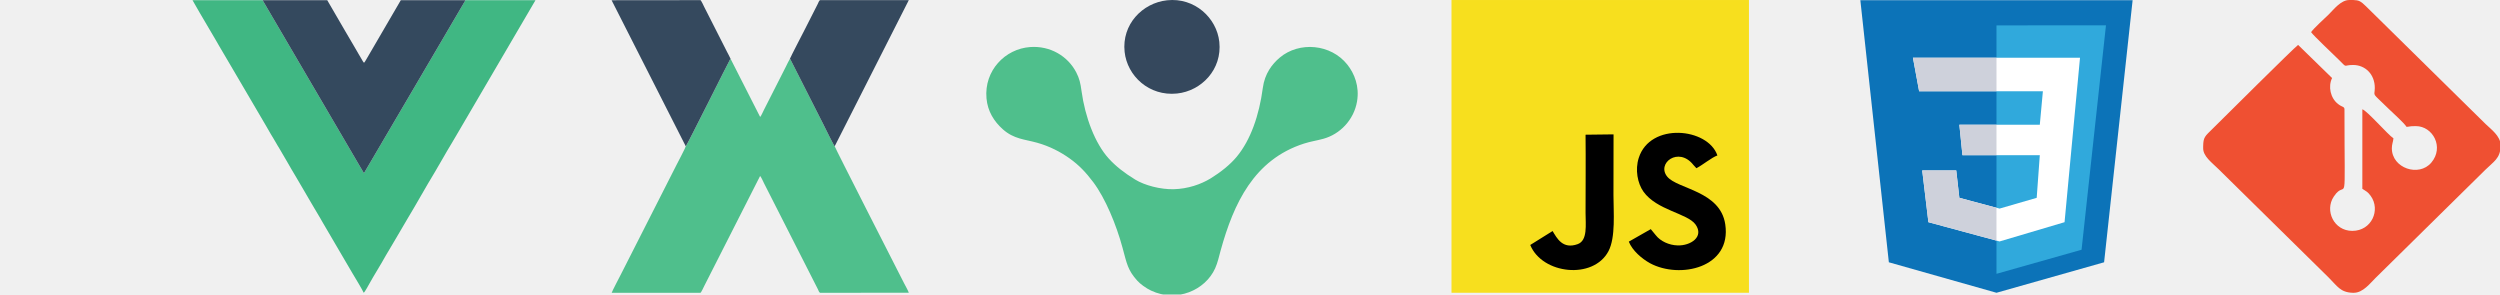
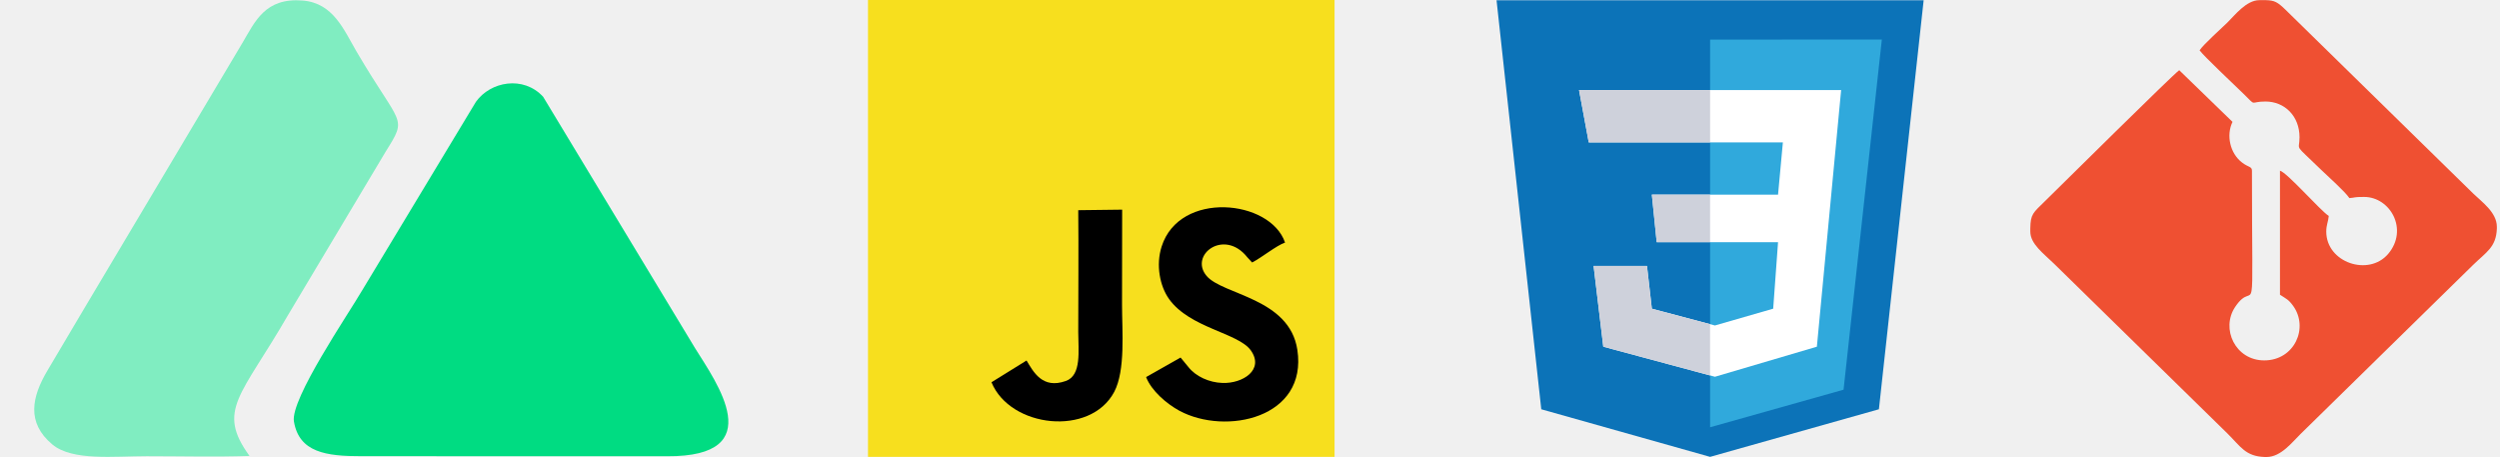
- <svg xmlns="http://www.w3.org/2000/svg" width="450" height="53" viewBox="0 0 450 53" fill="none">
+ <svg xmlns="http://www.w3.org/2000/svg" width="290" height="53" viewBox="0 0 290 53" fill="none">
  <g clip-path="url(#clip0_163_2)">
-     <rect width="450" height="53" />
-     <path fill-rule="evenodd" clip-rule="evenodd" d="M415.99 5.782C416.43 6.423 419.953 9.74 421 10.771C422.609 12.355 421.669 11.696 423.549 11.696C425.764 11.696 427.463 13.383 427.463 15.817C427.463 17.521 426.718 16.4 429.938 19.567C430.745 20.358 432.672 22.062 433.186 22.837C433.96 22.779 433.583 22.703 434.874 22.703C437.879 22.703 440.003 26.465 437.635 29.276C435.389 31.919 430.532 30.276 430.532 26.694C430.532 25.948 430.758 25.559 430.821 24.899C429.818 24.244 426.057 19.897 425.221 19.675V33.984C425.949 34.461 426.193 34.524 426.722 35.255C428.557 37.792 426.889 41.558 423.414 41.558C420.092 41.558 418.405 37.9 420.076 35.391C422.518 31.731 422.005 39.334 422.005 19.678C422.005 19.168 421.594 19.302 420.869 18.735C419.47 17.66 419.034 15.568 419.775 14.045L413.66 8.084C412.977 8.547 399.926 21.543 398.286 23.156C396.859 24.562 396.599 24.682 396.57 26.338V26.694C396.57 28.13 398.071 29.203 399.334 30.444L419.181 49.98C420.731 51.519 421.26 52.623 423.475 52.7H423.687C425.355 52.7 426.647 50.952 427.57 50.057L447.344 30.58C448.894 29.055 450.029 28.518 450.108 26.352V26.145C450.108 24.473 448.347 23.246 447.423 22.337L425.888 1.142C424.934 0.203 424.582 0.035 423.628 0.005H423.402H423.144H422.855C421.353 0.005 420.031 1.753 419.181 2.59C418.394 3.367 416.525 5.026 415.996 5.787V5.784L415.99 5.782Z" fill="#EF5032" />
-     <path fill-rule="evenodd" clip-rule="evenodd" d="M123.44 26.331C123.406 26.578 122.008 29.215 121.781 29.666L111.759 49.392C111.497 49.907 110.202 52.373 110.1 52.704H126.076C126.22 52.666 126.701 51.595 126.801 51.401L136.819 31.675C136.997 31.821 137.373 32.69 137.522 32.981L147.23 52.082C147.33 52.28 147.414 52.596 147.608 52.704L163.585 52.691C163.454 52.28 162.976 51.461 162.752 51.019C161.445 48.459 150.277 26.565 150.245 26.329C150.062 26.168 148.46 22.884 148.204 22.379L142.324 10.794C142.259 10.669 142.261 10.591 142.155 10.641C141.917 11.034 141.694 11.534 141.479 11.958L137.508 19.777C137.361 20.065 136.997 20.909 136.826 21.052L131.531 10.642C131.415 10.632 131.484 10.619 131.411 10.709C131.255 10.898 123.677 26.126 123.442 26.331H123.44Z" fill="#4FBF8C" />
-     <path fill-rule="evenodd" clip-rule="evenodd" d="M123.44 26.33C123.675 26.125 131.253 10.898 131.409 10.709C131.485 10.617 131.415 10.631 131.53 10.642C131.35 10.216 131.076 9.745 130.848 9.296L127.463 2.632C127.23 2.173 127.015 1.751 126.785 1.299C126.688 1.108 126.218 0.063 126.077 0.026L110.086 0.043L123.438 26.332L123.44 26.33Z" fill="#35495E" />
-     <path fill-rule="evenodd" clip-rule="evenodd" d="M142.155 10.641C142.261 10.591 142.259 10.669 142.324 10.794L148.204 22.379C148.46 22.886 150.062 26.17 150.245 26.329L163.585 0.023H147.608C147.409 0.134 147.319 0.468 147.215 0.674L144.853 5.325C144.487 6.041 142.423 10.01 142.155 10.641V10.641Z" fill="#35495E" />
-     <path d="M314.811 0.002H261.271V52.698H314.811V0.002Z" fill="#F7DF1E" />
-     <path fill-rule="evenodd" clip-rule="evenodd" d="M297.145 41.242L293.187 43.496C293.809 45.096 295.54 46.574 297.009 47.382C302.351 50.262 311.73 48.219 310.544 40.363C309.649 34.372 301.988 34.03 300.134 31.835C298.083 29.413 302.153 26.308 304.806 29.683L305.353 30.28C306.478 29.697 308.114 28.34 309.131 27.981C307.432 22.994 297.023 21.963 294.973 28.43C294.29 30.568 294.761 33.002 295.823 34.496C298.205 37.843 303.728 38.392 305.186 40.395C306.81 42.653 304.261 44.264 301.952 44.174C300.435 44.13 298.885 43.428 298.039 42.338L297.143 41.245V41.242H297.145Z" fill="black" />
-     <path fill-rule="evenodd" clip-rule="evenodd" d="M275.445 44.097C277.601 49.369 286.799 50.386 289.529 45.204C290.835 42.709 290.424 38.184 290.424 35.135L290.439 24.186L285.4 24.247C285.449 28.922 285.4 33.611 285.4 38.303C285.4 40.441 285.811 43.292 283.976 43.947C281.275 44.92 280.243 42.872 279.467 41.586L275.445 44.095V44.097Z" fill="black" />
-     <path fill-rule="evenodd" clip-rule="evenodd" d="M83.785 0.034L65.509 31.175L47.269 0.034H34.65L35.49 1.497C35.667 1.799 35.812 2.062 35.988 2.364L38.932 7.373C39.091 7.66 39.253 7.918 39.412 8.21L41.893 12.427C42.569 13.552 43.176 14.65 43.857 15.775L47.784 22.471C48.124 23.05 48.428 23.566 48.749 24.145C48.924 24.417 49.084 24.694 49.247 24.968C49.425 25.259 49.568 25.531 49.746 25.819C49.923 26.12 50.049 26.364 50.245 26.655C51.21 28.237 52.207 30.081 53.174 31.662L54.655 34.189C55.547 35.787 56.689 37.614 57.617 39.226C57.776 39.533 57.92 39.757 58.097 40.063C58.275 40.35 58.401 40.594 58.578 40.885L61.539 45.94C62.216 47.052 62.827 48.179 63.502 49.287C63.609 49.439 65.414 52.469 65.466 52.697C65.679 52.562 66.341 51.314 66.483 51.069C67.337 49.515 68.553 47.63 69.426 46.028C70.033 44.948 70.817 43.747 71.408 42.681L73.371 39.334C74.994 36.669 76.653 33.622 78.28 30.963C79.245 29.366 80.258 27.491 81.241 25.893C81.582 25.328 81.9 24.779 82.221 24.233L96.389 0.032H83.774H83.781L83.785 0.034Z" fill="#40B783" />
-     <path fill-rule="evenodd" clip-rule="evenodd" d="M72.146 0.033L66.024 10.536C65.936 10.69 65.631 11.22 65.525 11.297C65.382 11.207 65.148 10.732 65.044 10.566C64.901 10.289 64.759 10.079 64.596 9.805L63.705 8.27C62.669 6.566 61.6 4.631 60.566 2.897L58.904 0.037H47.269L65.509 31.179L83.785 0.037H72.149L72.146 0.033V0.033Z" fill="#34495E" />
-     <path fill-rule="evenodd" clip-rule="evenodd" d="M383.872 0.033H334.861L339.993 47.211L359.367 52.698L378.737 47.211L383.872 0.033Z" fill="#0C73B8" />
-     <path fill-rule="evenodd" clip-rule="evenodd" d="M379.074 4.564L359.367 4.567V49.287L374.681 44.953L379.074 4.564Z" fill="#30A9DC" />
-     <path fill-rule="evenodd" clip-rule="evenodd" d="M345.441 16.424L344.328 10.39H374.403L371.62 39.994L359.923 43.461L347.112 39.994L345.998 30.679H352.124L352.684 35.608L359.923 37.545L366.606 35.608L367.164 27.937H353.238L352.684 22.453H367.164L367.72 16.424H345.441Z" fill="white" />
-     <path fill-rule="evenodd" clip-rule="evenodd" d="M345.441 16.424L344.328 10.392H359.369V16.424H345.442H345.441ZM359.367 43.309L347.11 39.994L345.998 30.675H352.124L352.682 35.61L359.365 37.397V43.309H359.367ZM359.367 27.934H353.238L352.684 22.45H359.367V27.934Z" fill="#CED1DB" />
-     <path fill-rule="evenodd" clip-rule="evenodd" d="M177.567 17.687C177.773 20.035 178.923 21.866 180.535 23.294C182.524 25.054 184.467 25.068 186.714 25.702C188.976 26.339 190.905 27.361 192.503 28.495C194.253 29.738 195.48 31.062 196.777 32.778C198.953 35.658 200.942 40.46 202.061 44.614C202.836 47.488 203.008 48.63 204.698 50.509C205.243 51.116 206.248 51.863 207.206 52.313C211.794 54.478 216.944 52.259 218.73 48.288C219.198 47.248 219.399 46.221 219.726 45.047C222.066 36.621 225.704 28.739 234.719 25.843C235.88 25.471 237.01 25.306 238.19 24.985C241.169 24.173 243.697 21.615 244.269 18.253C244.73 15.549 243.795 13.23 242.515 11.622C239.551 7.899 233.871 7.427 230.375 10.354C228.987 11.518 227.648 13.246 227.306 15.831C226.651 20.755 225.119 25.197 222.599 28.227C221.423 29.642 219.713 31.007 217.918 32.109C216.165 33.184 213.798 33.996 211.267 34.058C208.872 34.116 206.029 33.357 204.339 32.326C202.416 31.152 200.854 29.943 199.57 28.53C197.107 25.822 195.315 21.092 194.673 16.371C194.481 14.962 194.307 14.154 193.724 13.029C192.21 10.105 189.053 8.211 185.441 8.467C180.892 8.788 177.131 12.731 177.568 17.683L177.567 17.687Z" fill="#4FBF8C" />
-     <path fill-rule="evenodd" clip-rule="evenodd" d="M210.054 0.055C205.645 0.533 201.896 4.387 202.431 9.336C202.899 13.674 206.845 17.358 211.869 16.832C216.264 16.373 220.013 12.493 219.476 7.539C219.012 3.24 215.049 -0.491 210.054 0.053V0.055Z" fill="#35485D" />
+     <path fill-rule="evenodd" clip-rule="evenodd" d="M255.249 5.829C255.693 6.473 259.256 9.809 260.315 10.846C261.942 12.439 260.992 11.776 262.893 11.776C265.133 11.776 266.851 13.472 266.851 15.92C266.851 17.634 266.098 16.506 269.354 19.691C270.17 20.487 272.118 22.2 272.639 22.98C273.421 22.921 273.04 22.845 274.346 22.845C277.384 22.845 279.532 26.628 277.137 29.454C274.866 32.112 269.954 30.461 269.954 26.859C269.954 26.108 270.183 25.717 270.246 25.053C269.232 24.395 265.429 20.023 264.583 19.8V34.19C265.32 34.669 265.566 34.733 266.102 35.468C267.957 38.019 266.27 41.806 262.757 41.806C259.397 41.806 257.69 38.128 259.381 35.605C261.85 31.924 261.331 39.569 261.331 19.803C261.331 19.29 260.916 19.425 260.183 18.855C258.768 17.774 258.327 15.67 259.076 14.138L252.892 8.144C252.201 8.609 239.003 21.678 237.345 23.301C235.901 24.714 235.638 24.835 235.609 26.5V26.859C235.609 28.302 237.128 29.382 238.405 30.63L258.476 50.275C260.043 51.823 260.578 52.933 262.818 53.011H263.032C264.719 53.011 266.025 51.254 266.96 50.353L286.956 30.767C288.524 29.233 289.672 28.693 289.752 26.514V26.307C289.752 24.625 287.97 23.391 287.036 22.477L265.258 1.163C264.293 0.218 263.938 0.05 262.973 0.019H262.744H262.483H262.191C260.672 0.019 259.336 1.777 258.476 2.619C257.679 3.4 255.789 5.069 255.254 5.834V5.83L255.249 5.829Z" fill="#EF5032" />
+     <path fill-rule="evenodd" clip-rule="evenodd" d="M34.111 48.89C34.702 52.473 37.853 52.928 41.934 52.913L77.417 52.922C89.445 52.992 83.098 44.312 80.656 40.381L63.027 11.223C60.741 8.74 56.91 9.44 55.221 11.824L42.047 33.65C40.438 36.418 33.679 46.289 34.109 48.896V48.892L34.111 48.89Z" fill="#00DC82" />
+     <path fill-rule="evenodd" clip-rule="evenodd" d="M28.954 52.885C25.081 47.552 27.989 45.968 33.42 36.555L44.753 17.596C47.345 13.438 46.556 14.809 41.394 6.012C39.905 3.471 38.678 0.341 35.118 0.062C30.752 -0.289 29.598 2.507 28.118 5.001C21.939 15.405 16.117 25.114 10.026 35.36C8.535 37.868 7.078 40.333 5.513 42.968C3.709 46.009 3.02 49.015 6.084 51.566C8.406 53.496 13.265 52.914 17.024 52.914C20.954 52.914 25.047 53.02 28.954 52.887V52.885Z" fill="#80EDC1" />
+     <path d="M154.87 0H100.726V52.993H154.87V0Z" fill="#F7DF1E" />
+     <path fill-rule="evenodd" clip-rule="evenodd" d="M137.004 41.473L133.001 43.74C133.63 45.348 135.381 46.834 136.866 47.648C142.268 50.543 151.753 48.489 150.554 40.588C149.649 34.564 141.902 34.22 140.026 32.013C137.953 29.577 142.069 26.454 144.751 29.849L145.305 30.449C146.442 29.863 148.096 28.498 149.125 28.137C147.407 23.122 136.881 22.085 134.807 28.588C134.116 30.738 134.593 33.187 135.667 34.689C138.076 38.055 143.661 38.607 145.136 40.62C146.778 42.891 144.2 44.512 141.866 44.422C140.331 44.377 138.764 43.671 137.908 42.575L137.002 41.476V41.473H137.004Z" fill="black" />
+     <path fill-rule="evenodd" clip-rule="evenodd" d="M115.059 44.344C117.24 49.645 126.541 50.668 129.302 45.457C130.623 42.948 130.207 38.398 130.207 35.331L130.222 24.32L125.127 24.382C125.176 29.084 125.127 33.799 125.127 38.517C125.127 40.667 125.542 43.534 123.686 44.193C120.955 45.171 119.912 43.111 119.126 41.819L115.059 44.342V44.344Z" fill="black" />
+     <path fill-rule="evenodd" clip-rule="evenodd" d="M223.233 0.032H173.669L178.859 47.475L198.451 52.994L218.04 47.475L223.233 0.032Z" fill="#0C73B8" />
+     <path fill-rule="evenodd" clip-rule="evenodd" d="M218.381 4.588L198.451 4.591V49.563L213.938 45.205L218.381 4.588Z" fill="#30A9DC" />
+     <path fill-rule="evenodd" clip-rule="evenodd" d="M184.368 16.515L183.243 10.447H213.657L210.842 40.217L199.013 43.704L186.056 40.217L184.932 30.85H191.126L191.692 35.807L199.013 37.755L205.772 35.807L206.336 28.093H192.253L191.692 22.578H206.336L206.897 16.515H184.368Z" fill="white" />
+     <path fill-rule="evenodd" clip-rule="evenodd" d="M184.368 16.515L183.243 10.448H198.453V16.515H184.369H184.368ZM198.451 43.552L186.056 40.217L184.932 30.847H191.126L191.69 35.809L198.449 37.606V43.552H198.451ZM198.451 28.089H192.253L191.692 22.575H198.451V28.089Z" fill="#CED1DB" />
  </g>
  <defs>
    <clipPath id="clip0_163_2">
-       <rect width="450" height="53" fill="white" />
+       <rect width="290" height="53" fill="white" />
    </clipPath>
  </defs>
</svg>
